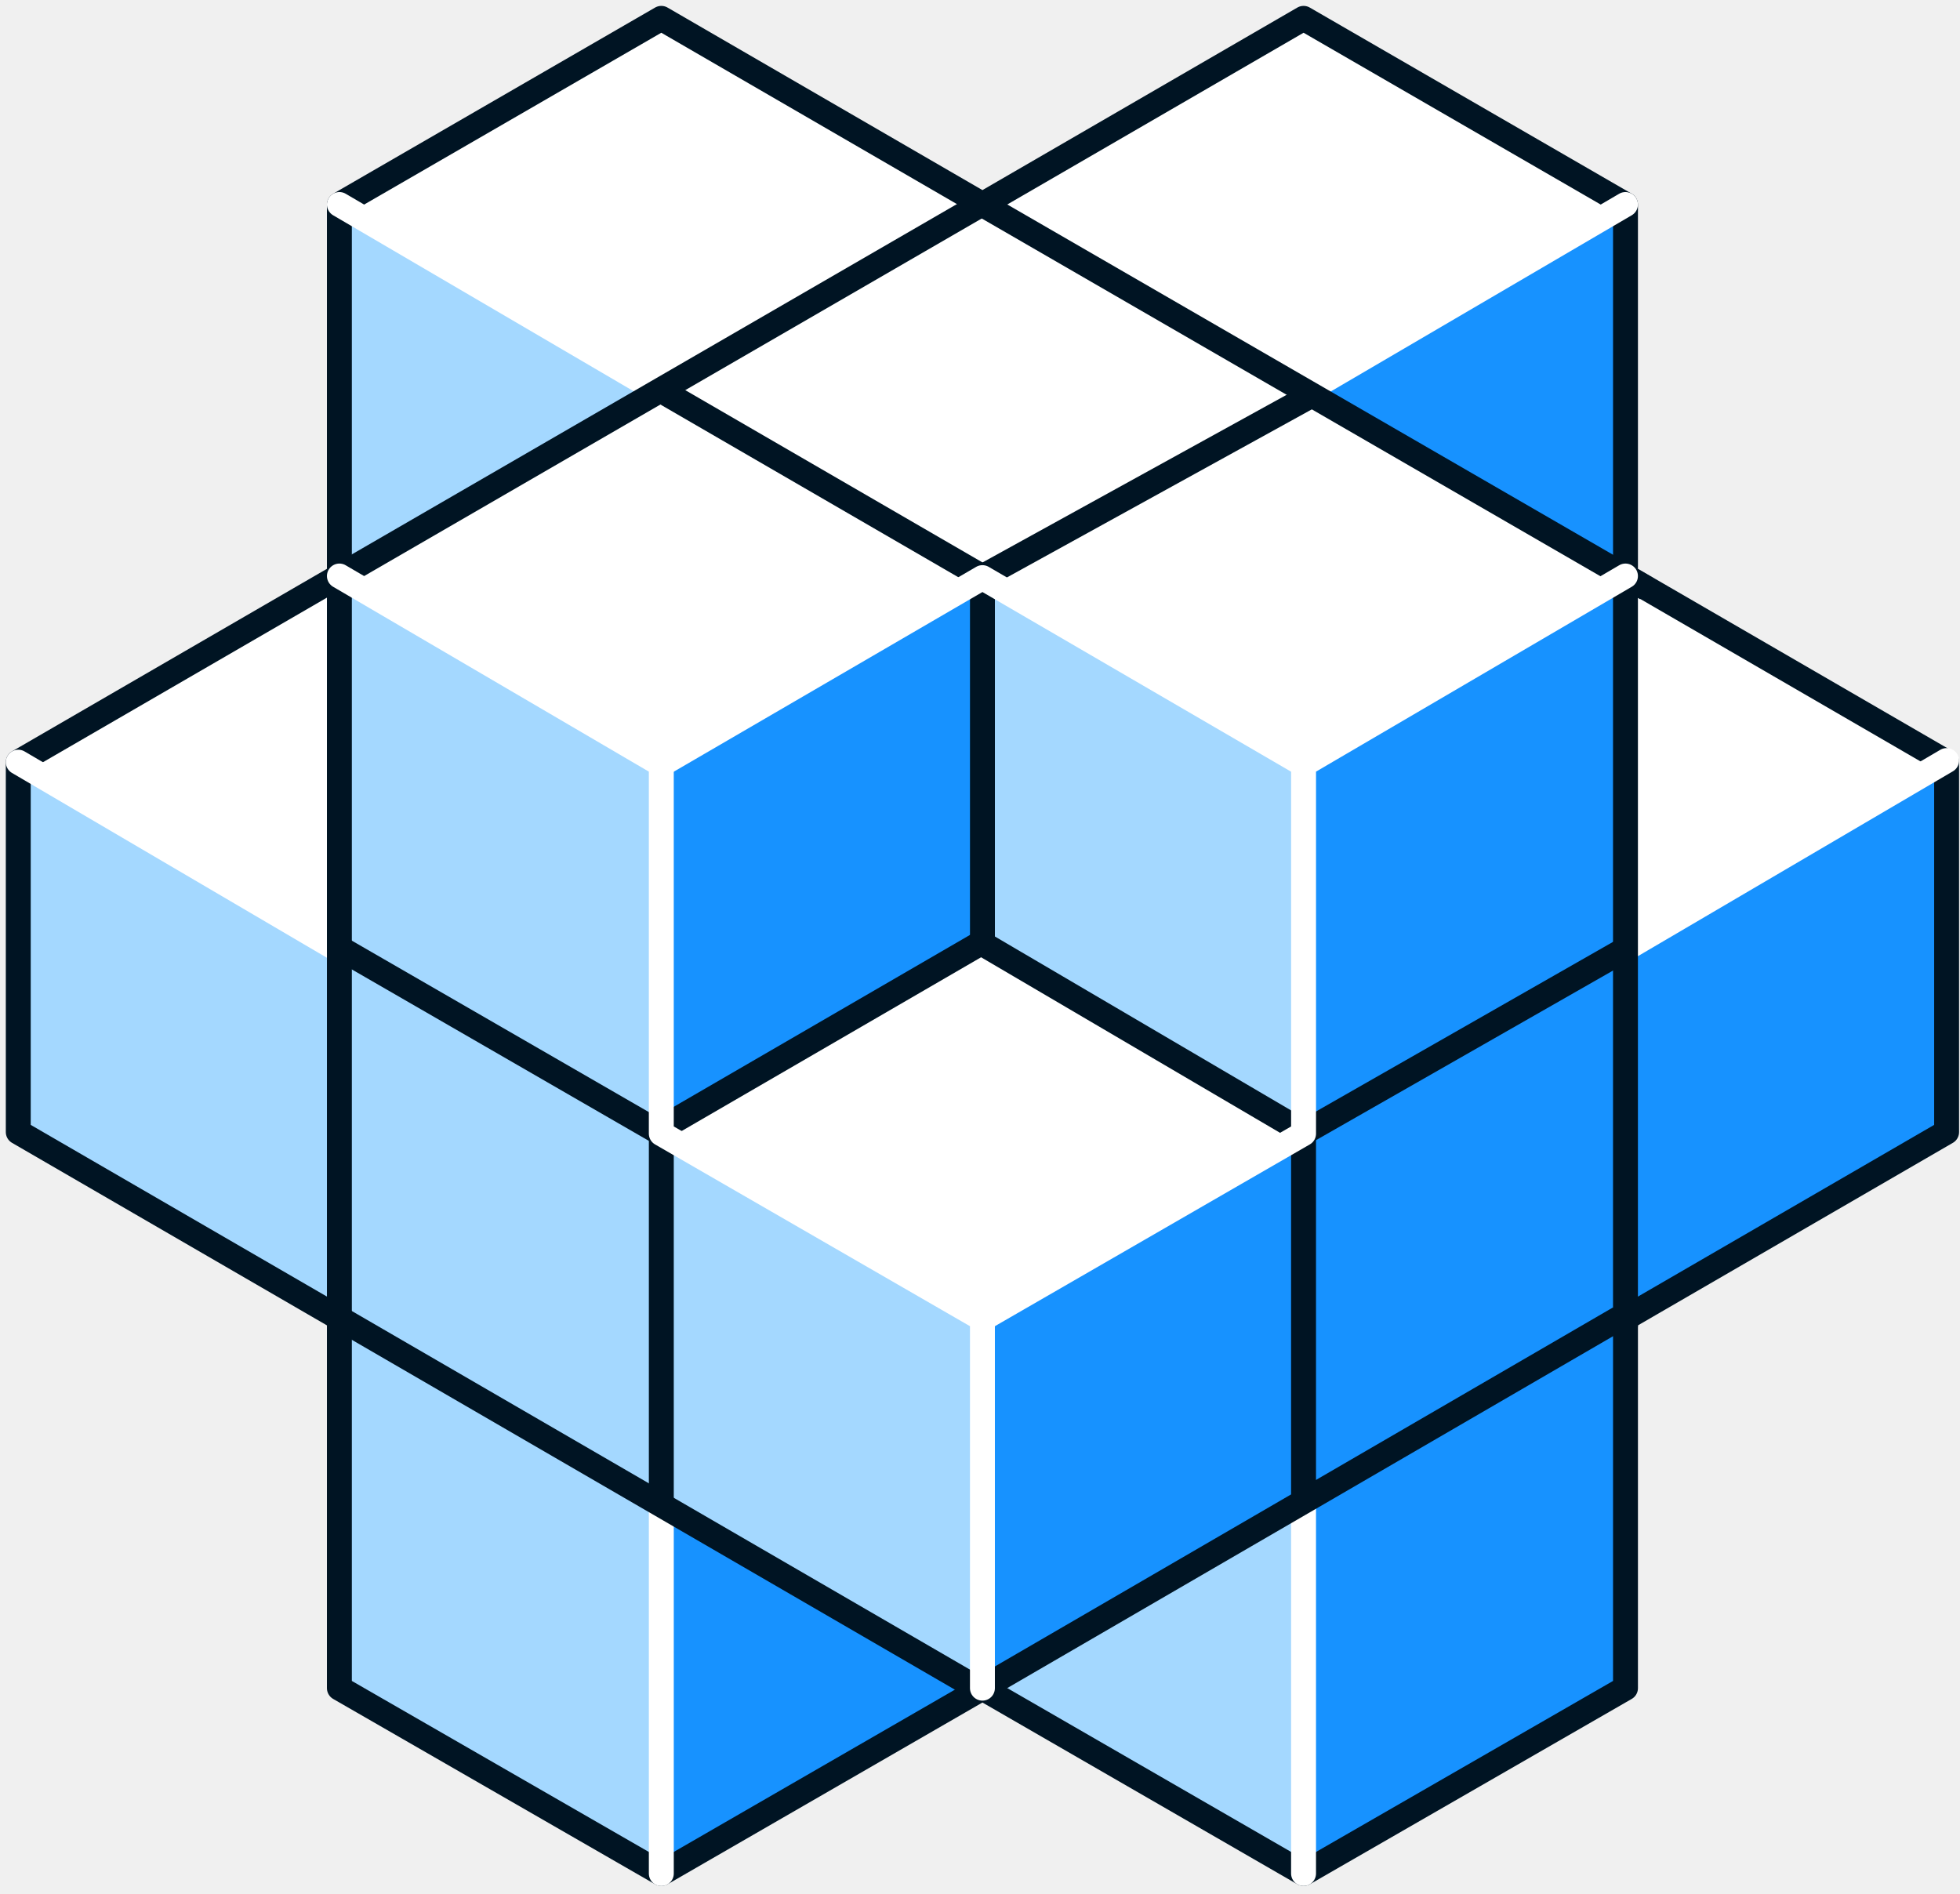
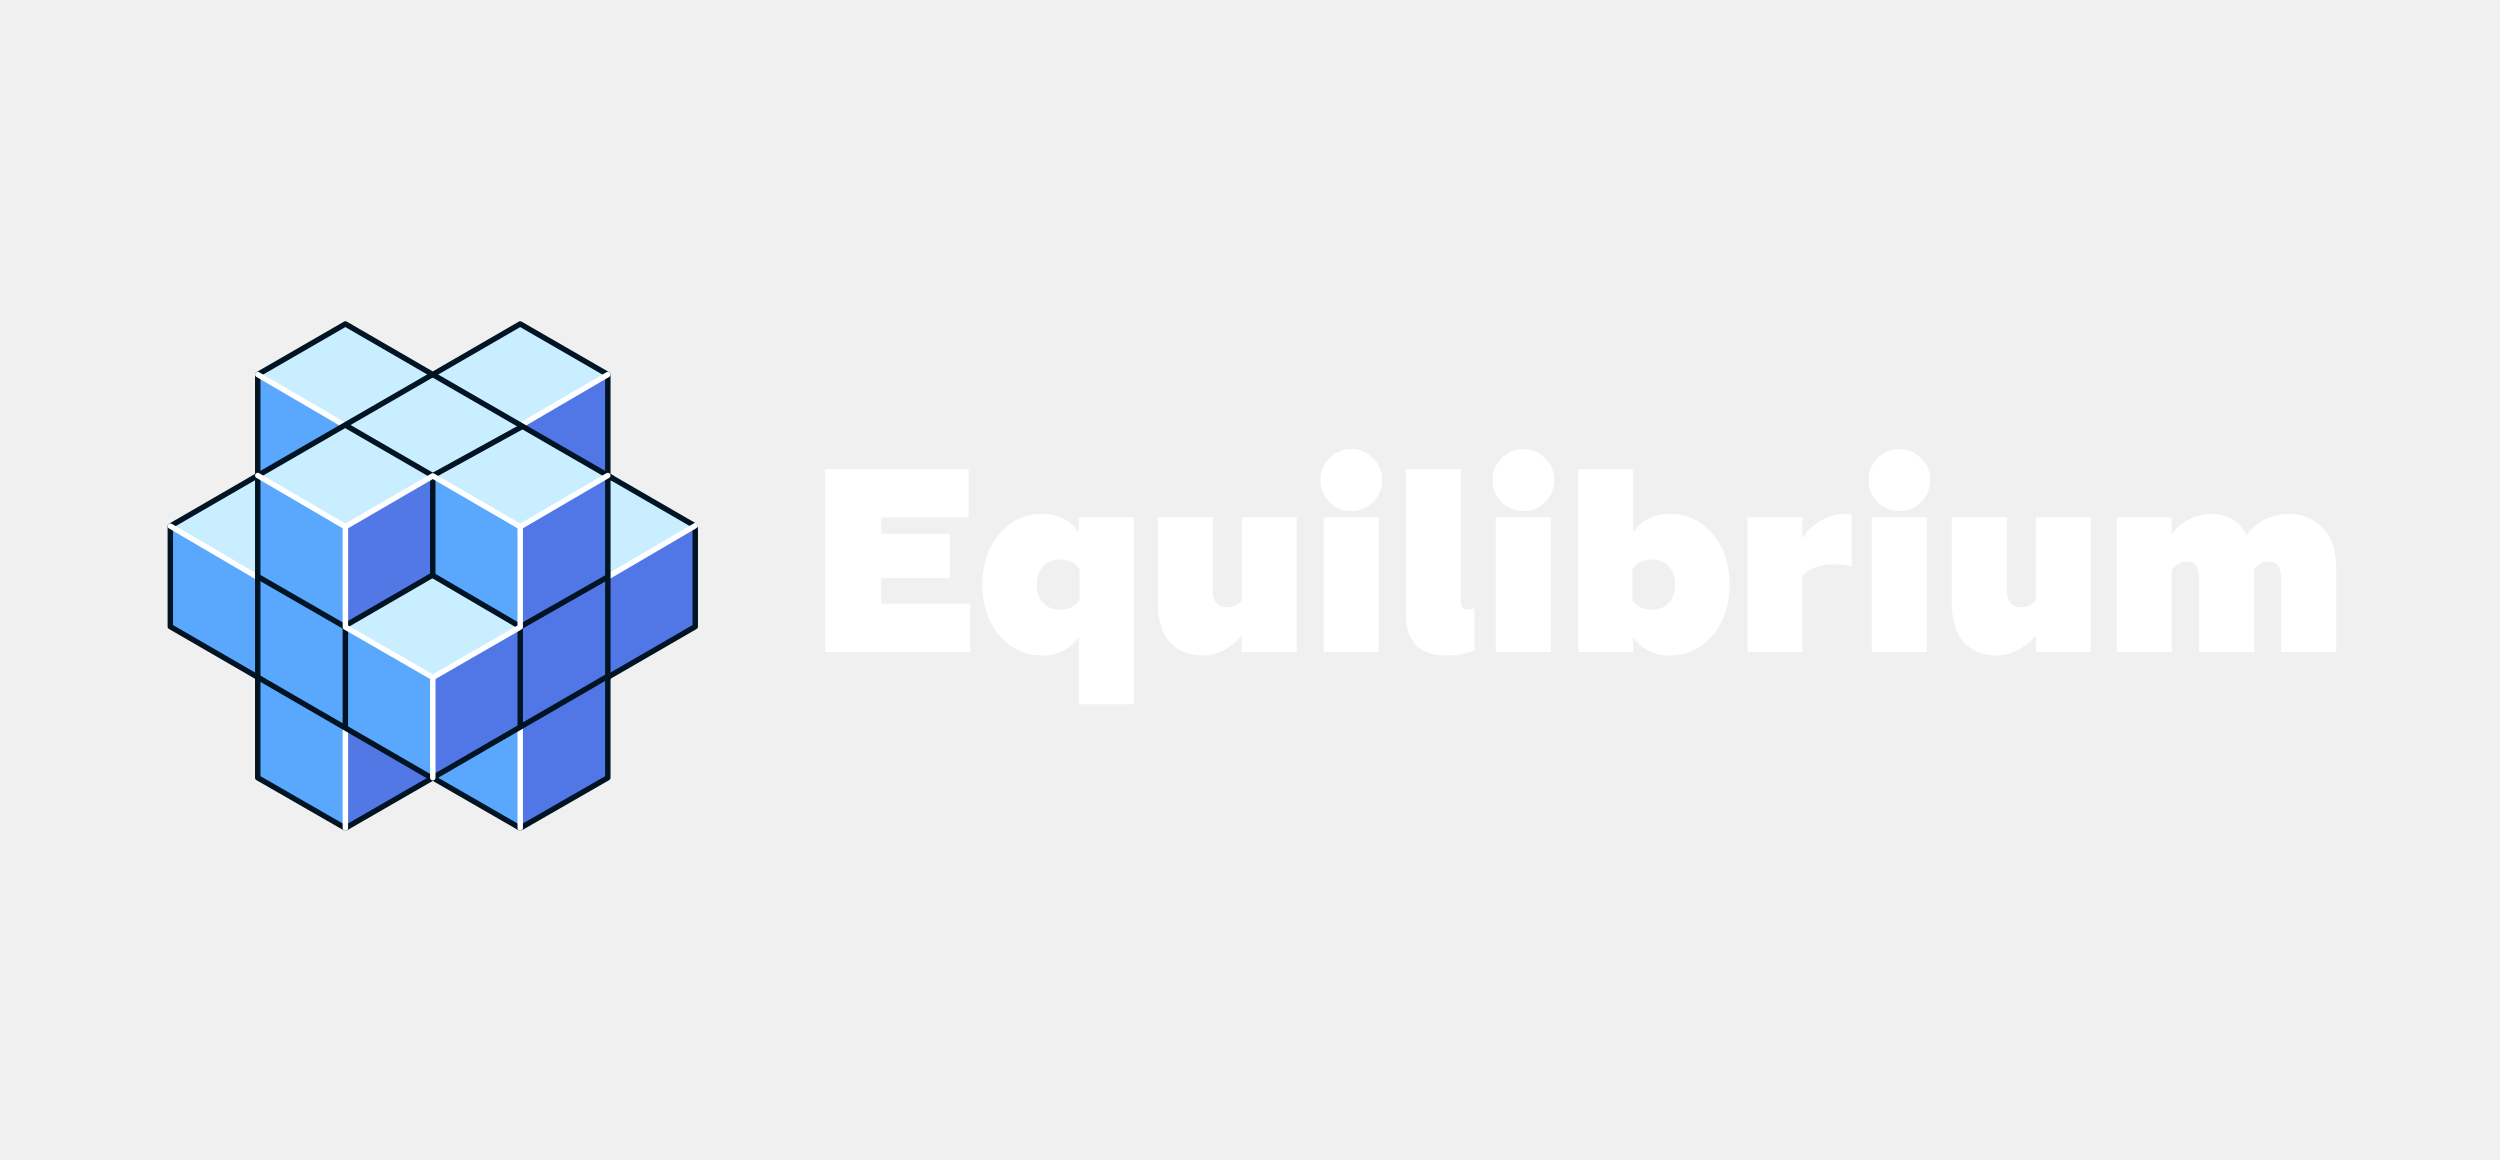
- <svg xmlns="http://www.w3.org/2000/svg" width="118" height="114" viewBox="0 0 118 114" fill="none">
-   <path d="M97.859 34.681L78.479 45.888L97.859 57.142L117.193 45.888L97.859 34.681Z" fill="white" />
-   <path d="M20.433 34.681L1.1 45.888L20.433 57.142L39.814 45.888L20.433 34.681Z" fill="white" />
-   <path d="M39.814 90.623V112.896L59.147 101.689V79.416L39.814 90.623Z" fill="#1792FF" />
-   <path d="M39.813 46.021V68.295L20.433 57.088V34.815L39.813 46.021Z" fill="#A4D8FF" />
-   <path d="M39.813 68.304V90.53L20.433 79.37V57.097L39.813 68.304Z" fill="#A4D8FF" />
-   <path d="M20.433 57.096V79.37L1.1 68.163V45.889L20.433 57.096Z" fill="#A4D8FF" />
-   <path d="M59.147 79.417V101.691L39.814 90.53V68.257L59.147 79.417Z" fill="#A4D8FF" />
-   <path d="M78.48 45.937V68.21L59.147 57.003V34.73L78.48 45.937Z" fill="#A4D8FF" />
-   <path d="M39.813 23.521V45.794L20.433 34.587V12.313L39.813 23.521Z" fill="#A4D8FF" />
-   <path d="M78.48 90.528V112.801L59.147 101.641V79.367L78.48 90.528Z" fill="#A4D8FF" />
-   <path d="M39.813 90.528V112.801L20.433 101.641V79.367L39.813 90.528Z" fill="#A4D8FF" />
-   <path d="M78.479 45.937V68.21L97.859 57.003V34.73L78.479 45.937Z" fill="#1792FF" />
-   <path d="M78.479 23.521V45.794L97.859 34.587V12.313L78.479 23.521Z" fill="#1792FF" />
-   <path d="M39.814 45.937V68.21L59.147 57.003V34.73L39.814 45.937Z" fill="#1792FF" />
-   <path d="M78.479 68.207V90.481L97.859 79.273V57L78.479 68.207Z" fill="#1792FF" />
-   <path d="M97.86 57.096V79.37L117.193 68.163V45.889L97.86 57.096Z" fill="#1792FF" />
-   <path d="M59.147 79.368V101.642L78.48 90.481V68.208L59.147 79.368Z" fill="#1792FF" />
-   <path d="M78.479 90.477V112.751L97.859 101.544V79.27L78.479 90.477Z" fill="#1792FF" />
-   <path d="M39.813 23.57L20.433 34.777L39.813 46.031L59.146 34.777L39.813 23.57Z" fill="white" />
-   <path d="M59.147 12.313L39.814 23.567L59.147 34.775L78.481 23.567L59.147 12.313Z" fill="white" />
-   <path d="M59.147 57L39.814 68.207L59.147 79.414L78.481 68.207L59.147 57Z" fill="white" />
-   <path d="M78.48 1.105L59.147 12.312L78.48 23.567L97.86 12.312L78.48 1.105Z" fill="white" />
-   <path d="M39.813 1.105L20.433 12.312L39.813 23.567L59.146 12.312L39.813 1.105Z" fill="white" />
-   <path d="M78.48 23.425L59.147 34.679L78.48 45.886L97.86 34.679L78.48 23.425Z" fill="white" />
-   <path d="M20.433 12.312V34.68L1.1 45.887V68.16L20.433 79.367V101.641L39.814 112.801L59.147 101.641L78.48 112.801L97.861 101.641V79.367L117.194 68.16V45.887L97.861 34.68V12.312L78.48 1.105L59.147 12.312L39.814 1.105L20.433 12.312Z" stroke="#001423" stroke-width="1.5" stroke-miterlimit="10" stroke-linejoin="round" />
-   <path d="M1.1 45.89L20.433 57.237" stroke="white" stroke-width="1.5" stroke-miterlimit="10" stroke-linecap="round" stroke-linejoin="round" />
-   <path d="M39.814 90.624V112.804" stroke="white" stroke-width="1.5" stroke-miterlimit="10" stroke-linecap="round" stroke-linejoin="round" />
-   <path d="M39.814 68.305V90.625" stroke="#001423" stroke-width="1.5" stroke-miterlimit="10" stroke-linejoin="round" />
-   <path d="M20.433 34.681V79.368" stroke="#001423" stroke-width="1.5" stroke-miterlimit="10" stroke-linejoin="round" />
-   <path d="M78.479 90.528V68.208" stroke="#001423" stroke-width="1.5" stroke-miterlimit="10" stroke-linejoin="round" />
-   <path d="M78.479 112.801V90.527" stroke="white" stroke-width="1.5" stroke-miterlimit="10" stroke-linecap="round" stroke-linejoin="round" />
-   <path d="M117.193 45.792L97.86 57.14" stroke="white" stroke-width="1.5" stroke-miterlimit="10" stroke-linecap="round" stroke-linejoin="round" />
-   <path d="M97.859 12.313L78.479 23.661" stroke="white" stroke-width="1.5" stroke-miterlimit="10" stroke-linecap="round" stroke-linejoin="round" />
-   <path d="M20.433 12.313L39.813 23.661" stroke="white" stroke-width="1.5" stroke-miterlimit="10" stroke-linecap="round" stroke-linejoin="round" />
-   <path d="M97.86 79.88V35.239" stroke="#001423" stroke-width="1.5" stroke-miterlimit="10" stroke-linejoin="round" />
-   <path d="M20.481 57.097L39.814 68.257" stroke="#001423" stroke-width="1.5" stroke-miterlimit="10" stroke-linejoin="round" />
-   <path d="M20.433 79.367L59.146 101.828" stroke="#001423" stroke-width="1.5" stroke-miterlimit="10" stroke-linejoin="round" />
-   <path d="M97.486 79.367L58.819 101.828" stroke="#001423" stroke-width="1.5" stroke-miterlimit="10" stroke-linejoin="round" />
-   <path d="M97.859 57.145L78.479 68.212" stroke="#001423" stroke-width="1.5" stroke-miterlimit="10" stroke-linejoin="round" />
-   <path d="M79.135 23.704L59.147 34.723" stroke="#001423" stroke-width="1.5" stroke-miterlimit="10" stroke-linejoin="round" />
-   <path d="M59.147 12.313L99.124 35.431" stroke="#001423" stroke-width="1.5" stroke-miterlimit="10" stroke-linejoin="round" />
-   <path d="M78.153 67.975L59.147 56.814V34.728L39.814 23.521" stroke="#001423" stroke-width="1.5" stroke-miterlimit="10" stroke-linejoin="round" />
-   <path d="M59.146 12.265L20.433 34.679" stroke="#001423" stroke-width="1.5" stroke-miterlimit="10" stroke-linejoin="round" />
-   <path d="M59.148 56.721L39.674 68.022" stroke="#001423" stroke-width="1.5" stroke-miterlimit="10" stroke-linejoin="round" />
-   <path d="M20.433 34.681L39.813 46.029V68.255L59.146 79.415V101.642" stroke="white" stroke-width="1.5" stroke-miterlimit="10" stroke-linecap="round" stroke-linejoin="round" />
-   <path d="M97.86 34.681L78.48 46.029V68.255L59.147 79.415" stroke="white" stroke-width="1.5" stroke-miterlimit="10" stroke-linecap="round" stroke-linejoin="round" />
-   <path d="M39.814 46.032L59.147 34.778L78.481 46.032" stroke="white" stroke-width="1.5" stroke-miterlimit="10" stroke-linecap="round" stroke-linejoin="round" />
+ <svg xmlns="http://www.w3.org/2000/svg" width="179" height="83" viewBox="0 0 179 83" fill="none">
+   <path d="M69.463 46.687V43.227H63.105V41.394H68.004V38.215H63.105V37.056H69.351V33.596H59.084V46.687H69.463Z" fill="white" />
+   <path d="M81.183 37.037H77.237V38.122C76.657 37.243 75.778 36.794 74.6 36.794C73.384 36.794 72.356 37.28 71.552 38.234C70.747 39.188 70.336 40.403 70.336 41.862C70.336 43.321 70.747 44.536 71.552 45.49C72.356 46.444 73.384 46.93 74.6 46.93C75.778 46.93 76.657 46.481 77.237 45.602V50.427H81.183V37.037ZM77.293 42.947C77.012 43.414 76.526 43.657 75.816 43.657C74.862 43.657 74.226 42.853 74.226 41.862C74.226 40.871 74.862 40.067 75.816 40.067C76.507 40.067 77.012 40.291 77.293 40.759V42.947Z" fill="white" />
+   <path d="M88.914 42.965C88.615 43.321 88.241 43.489 87.811 43.489C87.269 43.489 86.839 43.115 86.839 42.311V37.037H82.893V43.152C82.893 45.527 84.015 46.93 86.091 46.93C86.689 46.93 87.25 46.78 87.774 46.462C88.316 46.144 88.69 45.808 88.914 45.453V46.687H92.842V37.037H88.914V42.965Z" fill="white" />
+   <path d="M98.715 46.687V37.037H94.769V46.687H98.715ZM96.752 36.588C98.005 36.588 98.959 35.616 98.959 34.363C98.959 33.746 98.734 33.241 98.304 32.81C97.874 32.38 97.369 32.156 96.752 32.156C96.135 32.156 95.611 32.38 95.181 32.81C94.751 33.241 94.545 33.746 94.545 34.363C94.545 34.98 94.751 35.522 95.181 35.952C95.611 36.382 96.135 36.588 96.752 36.588Z" fill="white" />
+   <path d="M103.565 46.93C104.406 46.93 105.061 46.799 105.566 46.556V43.545C105.435 43.601 105.285 43.639 105.098 43.639C104.855 43.639 104.593 43.489 104.593 43.115V33.596H100.666V43.994C100.666 45.957 101.638 46.93 103.565 46.93Z" fill="white" />
+   <path d="M111.041 46.687V37.037H107.096V46.687H111.041ZM109.078 36.588C110.331 36.588 111.285 35.616 111.285 34.363C111.285 33.746 111.06 33.241 110.63 32.81C110.2 32.38 109.695 32.156 109.078 32.156C108.461 32.156 107.937 32.38 107.507 32.81C107.077 33.241 106.871 33.746 106.871 34.363C106.871 34.98 107.077 35.522 107.507 35.952C107.937 36.382 108.461 36.588 109.078 36.588Z" fill="white" />
+   <path d="M112.992 46.687H116.938V45.602C117.518 46.481 118.397 46.93 119.575 46.93C120.791 46.93 121.819 46.444 122.623 45.49C123.428 44.536 123.839 43.321 123.839 41.862C123.839 40.403 123.428 39.188 122.623 38.234C121.819 37.28 120.791 36.794 119.575 36.794C118.397 36.794 117.518 37.243 116.938 38.122V33.596H112.992V46.687ZM116.882 40.777C117.163 40.31 117.649 40.066 118.359 40.066C119.313 40.066 119.949 40.871 119.949 41.862C119.949 42.853 119.313 43.657 118.359 43.657C117.667 43.657 117.163 43.433 116.882 42.965V40.777Z" fill="white" />
+   <path d="M129.048 46.687V41.245C129.572 40.684 130.357 40.403 131.405 40.403C131.797 40.403 132.191 40.459 132.583 40.553V36.85C132.451 36.813 132.265 36.794 132.059 36.794C131.386 36.794 130.769 37 130.189 37.392C129.609 37.785 129.235 38.178 129.048 38.571V37.037H125.121V46.687H129.048Z" fill="white" />
+   <path d="M137.961 46.687V37.037H134.015V46.687H137.961ZM135.998 36.588C137.25 36.588 138.204 35.616 138.204 34.363C138.204 33.746 137.98 33.241 137.549 32.81C137.12 32.38 136.615 32.156 135.998 32.156C135.381 32.156 134.857 32.38 134.427 32.81C133.997 33.241 133.791 33.746 133.791 34.363C133.791 34.98 133.997 35.522 134.427 35.952C134.857 36.382 135.381 36.588 135.998 36.588Z" fill="white" />
+   <path d="M145.768 42.965C145.469 43.321 145.095 43.489 144.664 43.489C144.122 43.489 143.692 43.115 143.692 42.311V37.037H139.746V43.152C139.746 45.527 140.868 46.93 142.944 46.93C143.542 46.93 144.104 46.78 144.627 46.462C145.169 46.144 145.543 45.808 145.768 45.453V46.687H149.695V37.037H145.768V42.965Z" fill="white" />
+   <path d="M155.491 46.687V40.815C155.771 40.422 156.128 40.216 156.594 40.216C157.174 40.216 157.455 40.609 157.455 41.394V46.687H161.401V40.777C161.644 40.403 161.999 40.216 162.467 40.216C163.047 40.216 163.327 40.609 163.327 41.394V46.687H167.273V40.665C167.273 39.393 166.956 38.44 166.3 37.785C165.646 37.131 164.86 36.794 163.907 36.794C162.616 36.794 161.382 37.467 160.859 38.346C160.354 37.318 159.494 36.794 158.278 36.794C157.081 36.794 155.94 37.523 155.491 38.29V37.037H151.564V46.687H155.491Z" fill="white" />
+   <path d="M43.52 34.046L37.246 37.668L43.52 41.305L49.779 37.668L43.52 34.046Z" fill="#C9EEFF" />
+   <path d="M18.454 34.046L12.195 37.668L18.454 41.305L24.729 37.668L18.454 34.046Z" fill="#C9EEFF" />
+   <path d="M24.729 52.126V59.325L30.988 55.702V48.504L24.729 52.126Z" fill="#5178E5" />
+   <path d="M24.729 37.714V44.912L18.455 41.29V34.092L24.729 37.714Z" fill="#59A8FE" />
+   <path d="M24.729 44.912V52.095L18.455 48.489V41.29L24.729 44.912Z" fill="#59A8FE" />
+   <path d="M18.454 41.29V48.489L12.195 44.867V37.668L18.454 41.29Z" fill="#59A8FE" />
+   <path d="M30.988 48.504V55.702L24.729 52.096V44.897L30.988 48.504Z" fill="#59A8FE" />
+   <path d="M37.247 37.683V44.882L30.988 41.26V34.061L37.247 37.683Z" fill="#59A8FE" />
+   <path d="M24.729 30.439V37.638L18.455 34.016V26.817L24.729 30.439Z" fill="#59A8FE" />
+   <path d="M37.247 52.096V59.294L30.988 55.687V48.489L37.247 52.096Z" fill="#59A8FE" />
+   <path d="M24.729 52.096V59.294L18.455 55.687V48.489L24.729 52.096Z" fill="#59A8FE" />
+   <path d="M37.246 37.683V44.882L43.52 41.26V34.061L37.246 37.683Z" fill="#5176E5" />
+   <path d="M37.246 30.439V37.638L43.52 34.016V26.817L37.246 30.439Z" fill="#5176E5" />
+   <path d="M24.729 37.683V44.882L30.988 41.26V34.061L24.729 37.683Z" fill="#5178E5" />
+   <path d="M37.246 44.882V52.081L43.52 48.459V41.26L37.246 44.882Z" fill="#5176E5" />
+   <path d="M43.522 41.29V48.489L49.781 44.867V37.668L43.522 41.29Z" fill="#5176E5" />
+   <path d="M30.988 48.489V55.687L37.247 52.08V44.882L30.988 48.489Z" fill="#5176E5" />
+   <path d="M37.246 52.08V59.279L43.52 55.657V48.458L37.246 52.08Z" fill="#5176E5" />
+   <path d="M24.729 30.454L18.455 34.076L24.729 37.713L30.988 34.076L24.729 30.454Z" fill="#C9EEFF" />
+   <path d="M30.988 26.817L24.729 30.454L30.988 34.076L37.246 30.454L30.988 26.817Z" fill="#C9EEFF" />
+   <path d="M30.988 41.26L24.729 44.882L30.988 48.504L37.246 44.882L30.988 41.26Z" fill="#C9EEFF" />
+   <path d="M37.247 23.195L30.988 26.817L37.247 30.454L43.522 26.817L37.247 23.195Z" fill="#C9EEFF" />
+   <path d="M24.729 23.195L18.455 26.817L24.729 30.454L30.988 26.817L24.729 23.195Z" fill="#C9EEFF" />
+   <path d="M37.247 30.409L30.988 34.046L37.247 37.668L43.522 34.046L37.247 30.409Z" fill="#C9EEFF" />
+   <path fill-rule="evenodd" clip-rule="evenodd" d="M24.631 23.026C24.691 22.991 24.765 22.991 24.826 23.026L30.987 26.592L37.148 23.026C37.209 22.991 37.283 22.991 37.343 23.026L43.618 26.648C43.678 26.683 43.715 26.747 43.715 26.817V33.933L49.877 37.499C49.937 37.534 49.974 37.598 49.974 37.668V44.867C49.974 44.936 49.937 45 49.877 45.035L43.715 48.601V55.687C43.715 55.757 43.678 55.821 43.617 55.856L37.343 59.463C37.283 59.498 37.209 59.498 37.149 59.463L30.987 55.912L24.825 59.463C24.765 59.498 24.691 59.498 24.631 59.463L18.357 55.856C18.296 55.821 18.259 55.757 18.259 55.687V48.601L12.097 45.035C12.037 45 12 44.936 12 44.867V37.668C12 37.598 12.037 37.534 12.097 37.499L18.259 33.933V26.817C18.259 26.747 18.296 26.683 18.356 26.648L24.631 23.026ZM18.649 26.929V34.046C18.649 34.115 18.612 34.18 18.551 34.214L12.39 37.78V44.754L18.551 48.32C18.612 48.355 18.649 48.419 18.649 48.489V55.575L24.728 59.069L30.89 55.519C30.95 55.484 31.024 55.484 31.084 55.519L37.246 59.069L43.325 55.575V48.489C43.325 48.419 43.362 48.355 43.423 48.32L49.584 44.754V37.78L43.423 34.214C43.362 34.18 43.325 34.115 43.325 34.046V26.929L37.246 23.42L31.085 26.985C31.024 27.02 30.95 27.02 30.89 26.985L24.728 23.42L18.649 26.929Z" fill="#001423" />
+   <path fill-rule="evenodd" clip-rule="evenodd" d="M12.027 37.569C12.081 37.477 12.2 37.446 12.293 37.5L18.552 41.167C18.645 41.222 18.676 41.341 18.622 41.434C18.568 41.527 18.448 41.558 18.355 41.504L12.096 37.836C12.004 37.782 11.972 37.662 12.027 37.569Z" fill="white" />
+   <path fill-rule="evenodd" clip-rule="evenodd" d="M24.728 51.931C24.835 51.931 24.923 52.018 24.923 52.126V59.294C24.923 59.402 24.835 59.489 24.728 59.489C24.62 59.489 24.533 59.402 24.533 59.294V52.126C24.533 52.018 24.62 51.931 24.728 51.931Z" fill="white" />
+   <path fill-rule="evenodd" clip-rule="evenodd" d="M24.533 52.126V44.912H24.923V52.126H24.533Z" fill="#001423" />
+   <path fill-rule="evenodd" clip-rule="evenodd" d="M18.26 48.489V34.046H18.649V48.489H18.26Z" fill="#001423" />
+   <path fill-rule="evenodd" clip-rule="evenodd" d="M37.442 44.882V52.096H37.053V44.882H37.442Z" fill="#001423" />
+   <path fill-rule="evenodd" clip-rule="evenodd" d="M37.248 51.901C37.355 51.901 37.442 51.988 37.442 52.095V59.294C37.442 59.402 37.355 59.489 37.248 59.489C37.14 59.489 37.053 59.402 37.053 59.294V52.095C37.053 51.988 37.14 51.901 37.248 51.901Z" fill="white" />
+   <path fill-rule="evenodd" clip-rule="evenodd" d="M49.948 37.539C50.002 37.632 49.971 37.751 49.879 37.806L43.62 41.473C43.527 41.528 43.407 41.496 43.353 41.404C43.298 41.311 43.33 41.191 43.423 41.137L49.682 37.47C49.774 37.415 49.894 37.447 49.948 37.539Z" fill="white" />
+   <path fill-rule="evenodd" clip-rule="evenodd" d="M43.69 26.719C43.744 26.811 43.713 26.931 43.62 26.985L37.346 30.653C37.253 30.707 37.134 30.676 37.079 30.583C37.025 30.49 37.056 30.371 37.149 30.316L43.423 26.649C43.516 26.594 43.636 26.626 43.69 26.719Z" fill="white" />
+   <path fill-rule="evenodd" clip-rule="evenodd" d="M18.286 26.719C18.341 26.626 18.46 26.594 18.553 26.649L24.827 30.316C24.92 30.371 24.951 30.49 24.897 30.583C24.843 30.676 24.723 30.707 24.631 30.653L18.356 26.985C18.263 26.931 18.232 26.811 18.286 26.719Z" fill="white" />
+   <path fill-rule="evenodd" clip-rule="evenodd" d="M43.716 34.228V48.655H43.326V34.228H43.716Z" fill="#001423" />
+   <path fill-rule="evenodd" clip-rule="evenodd" d="M24.632 45.066L18.373 41.459L18.567 41.121L24.826 44.728L24.632 45.066Z" fill="#001423" />
+   <path fill-rule="evenodd" clip-rule="evenodd" d="M30.891 55.916L18.357 48.657L18.553 48.32L31.086 55.579L30.891 55.916Z" fill="#001423" />
+   <path fill-rule="evenodd" clip-rule="evenodd" d="M30.785 55.58L43.303 48.32L43.499 48.657L30.98 55.917L30.785 55.58Z" fill="#001423" />
+   <path fill-rule="evenodd" clip-rule="evenodd" d="M37.15 44.712L43.425 41.136L43.617 41.474L37.343 45.051L37.15 44.712Z" fill="#001423" />
+   <path fill-rule="evenodd" clip-rule="evenodd" d="M30.893 33.89L37.364 30.329L37.552 30.67L31.08 34.232L30.893 33.89Z" fill="#001423" />
+   <path fill-rule="evenodd" clip-rule="evenodd" d="M43.833 34.457L30.891 26.986L31.085 26.648L44.028 34.12L43.833 34.457Z" fill="#001423" />
+   <path fill-rule="evenodd" clip-rule="evenodd" d="M24.826 30.27L31.085 33.893C31.145 33.927 31.182 33.992 31.182 34.061V41.088L37.239 44.638L37.042 44.974L30.889 41.367C30.829 41.332 30.793 41.268 30.793 41.199V34.173L24.631 30.608L24.826 30.27Z" fill="#001423" />
+   <path fill-rule="evenodd" clip-rule="evenodd" d="M18.357 33.877L30.891 26.633L31.086 26.971L18.552 34.215L18.357 33.877Z" fill="#001423" />
+   <path fill-rule="evenodd" clip-rule="evenodd" d="M24.584 44.653L30.889 41L31.084 41.337L24.779 44.99L24.584 44.653Z" fill="#001423" />
+   <path fill-rule="evenodd" clip-rule="evenodd" d="M18.286 33.948C18.341 33.855 18.46 33.823 18.553 33.878L24.827 37.545C24.887 37.58 24.924 37.644 24.924 37.714V44.784L31.085 48.335C31.145 48.37 31.183 48.434 31.183 48.504V55.687C31.183 55.795 31.095 55.882 30.988 55.882C30.88 55.882 30.793 55.795 30.793 55.687V48.616L24.631 45.066C24.571 45.031 24.534 44.967 24.534 44.897V37.825L18.356 34.214C18.263 34.16 18.232 34.041 18.286 33.948Z" fill="white" />
+   <path fill-rule="evenodd" clip-rule="evenodd" d="M43.689 33.948C43.743 34.041 43.712 34.16 43.619 34.214L37.442 37.825V44.897C37.442 44.967 37.404 45.031 37.344 45.066L31.085 48.673C30.992 48.726 30.873 48.694 30.819 48.601C30.765 48.508 30.797 48.389 30.89 48.335L37.052 44.784V37.714C37.052 37.644 37.089 37.58 37.148 37.545L43.423 33.878C43.516 33.823 43.635 33.855 43.689 33.948Z" fill="white" />
+   <path fill-rule="evenodd" clip-rule="evenodd" d="M30.889 33.908C30.95 33.873 31.024 33.873 31.085 33.908L37.344 37.545C37.437 37.599 37.469 37.718 37.415 37.811C37.361 37.904 37.241 37.936 37.148 37.882L30.987 34.301L24.826 37.882C24.733 37.936 24.614 37.904 24.56 37.811C24.506 37.718 24.537 37.599 24.63 37.545L30.889 33.908Z" fill="white" />
</svg>
